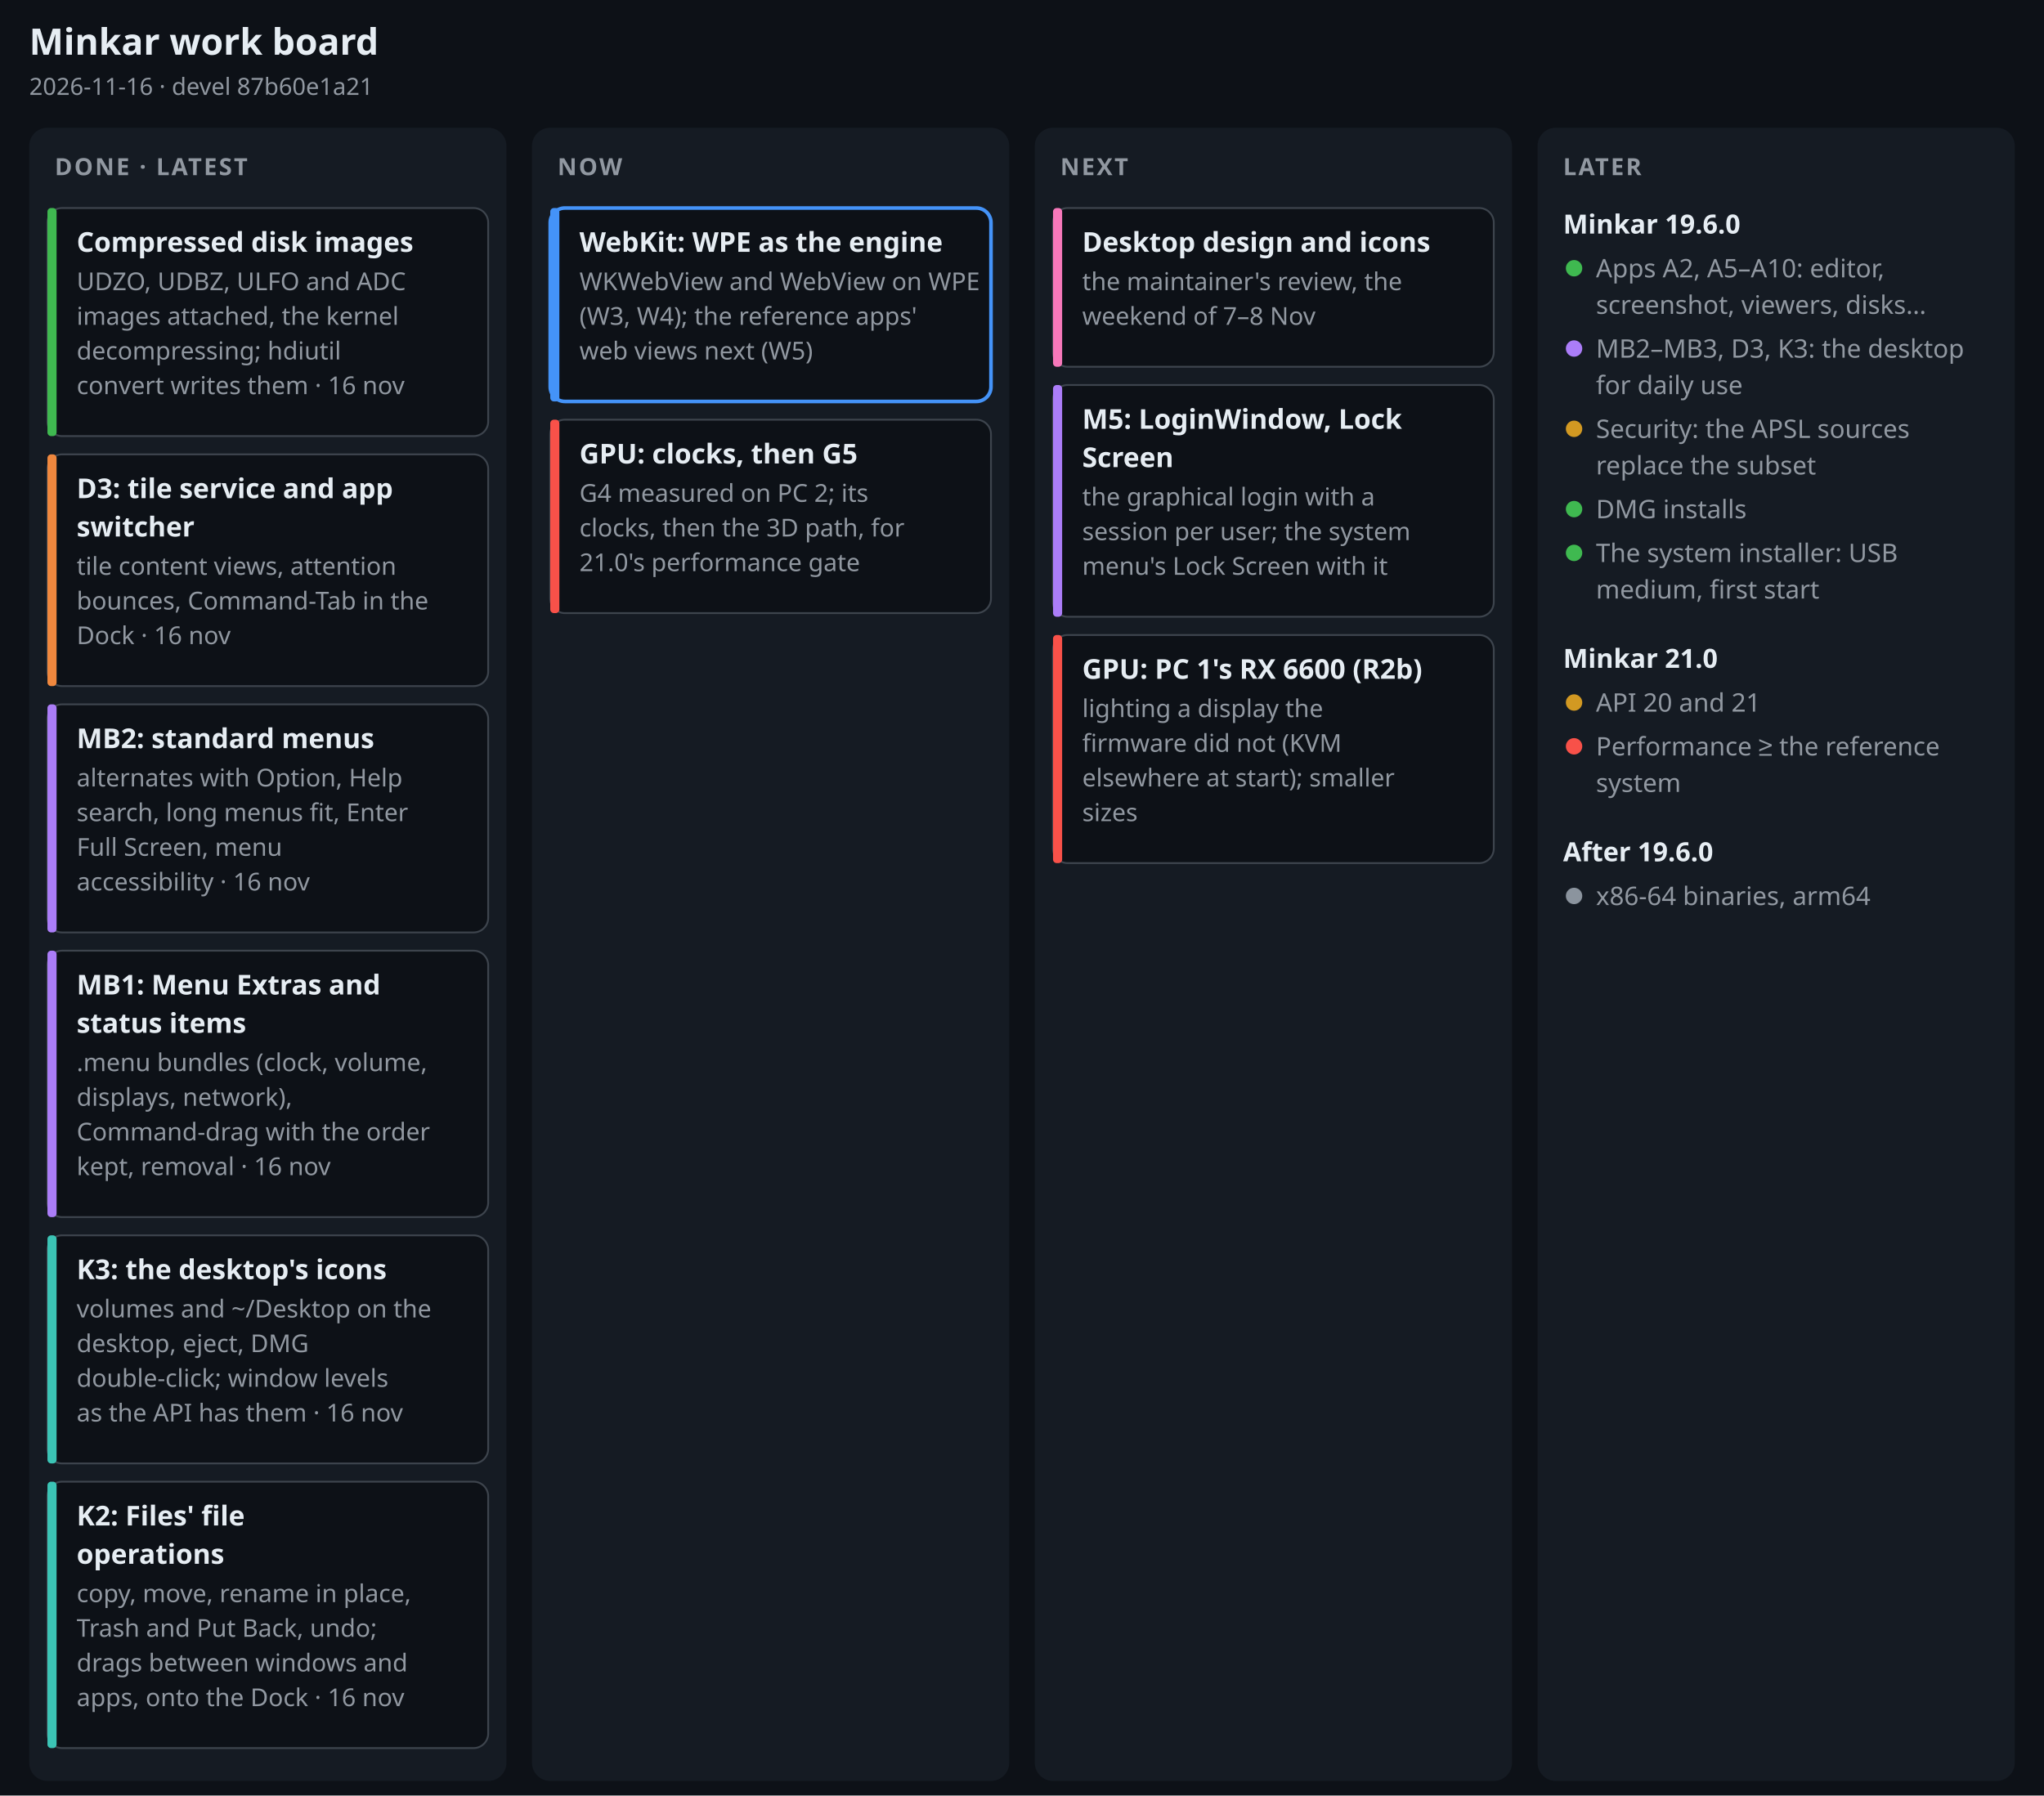
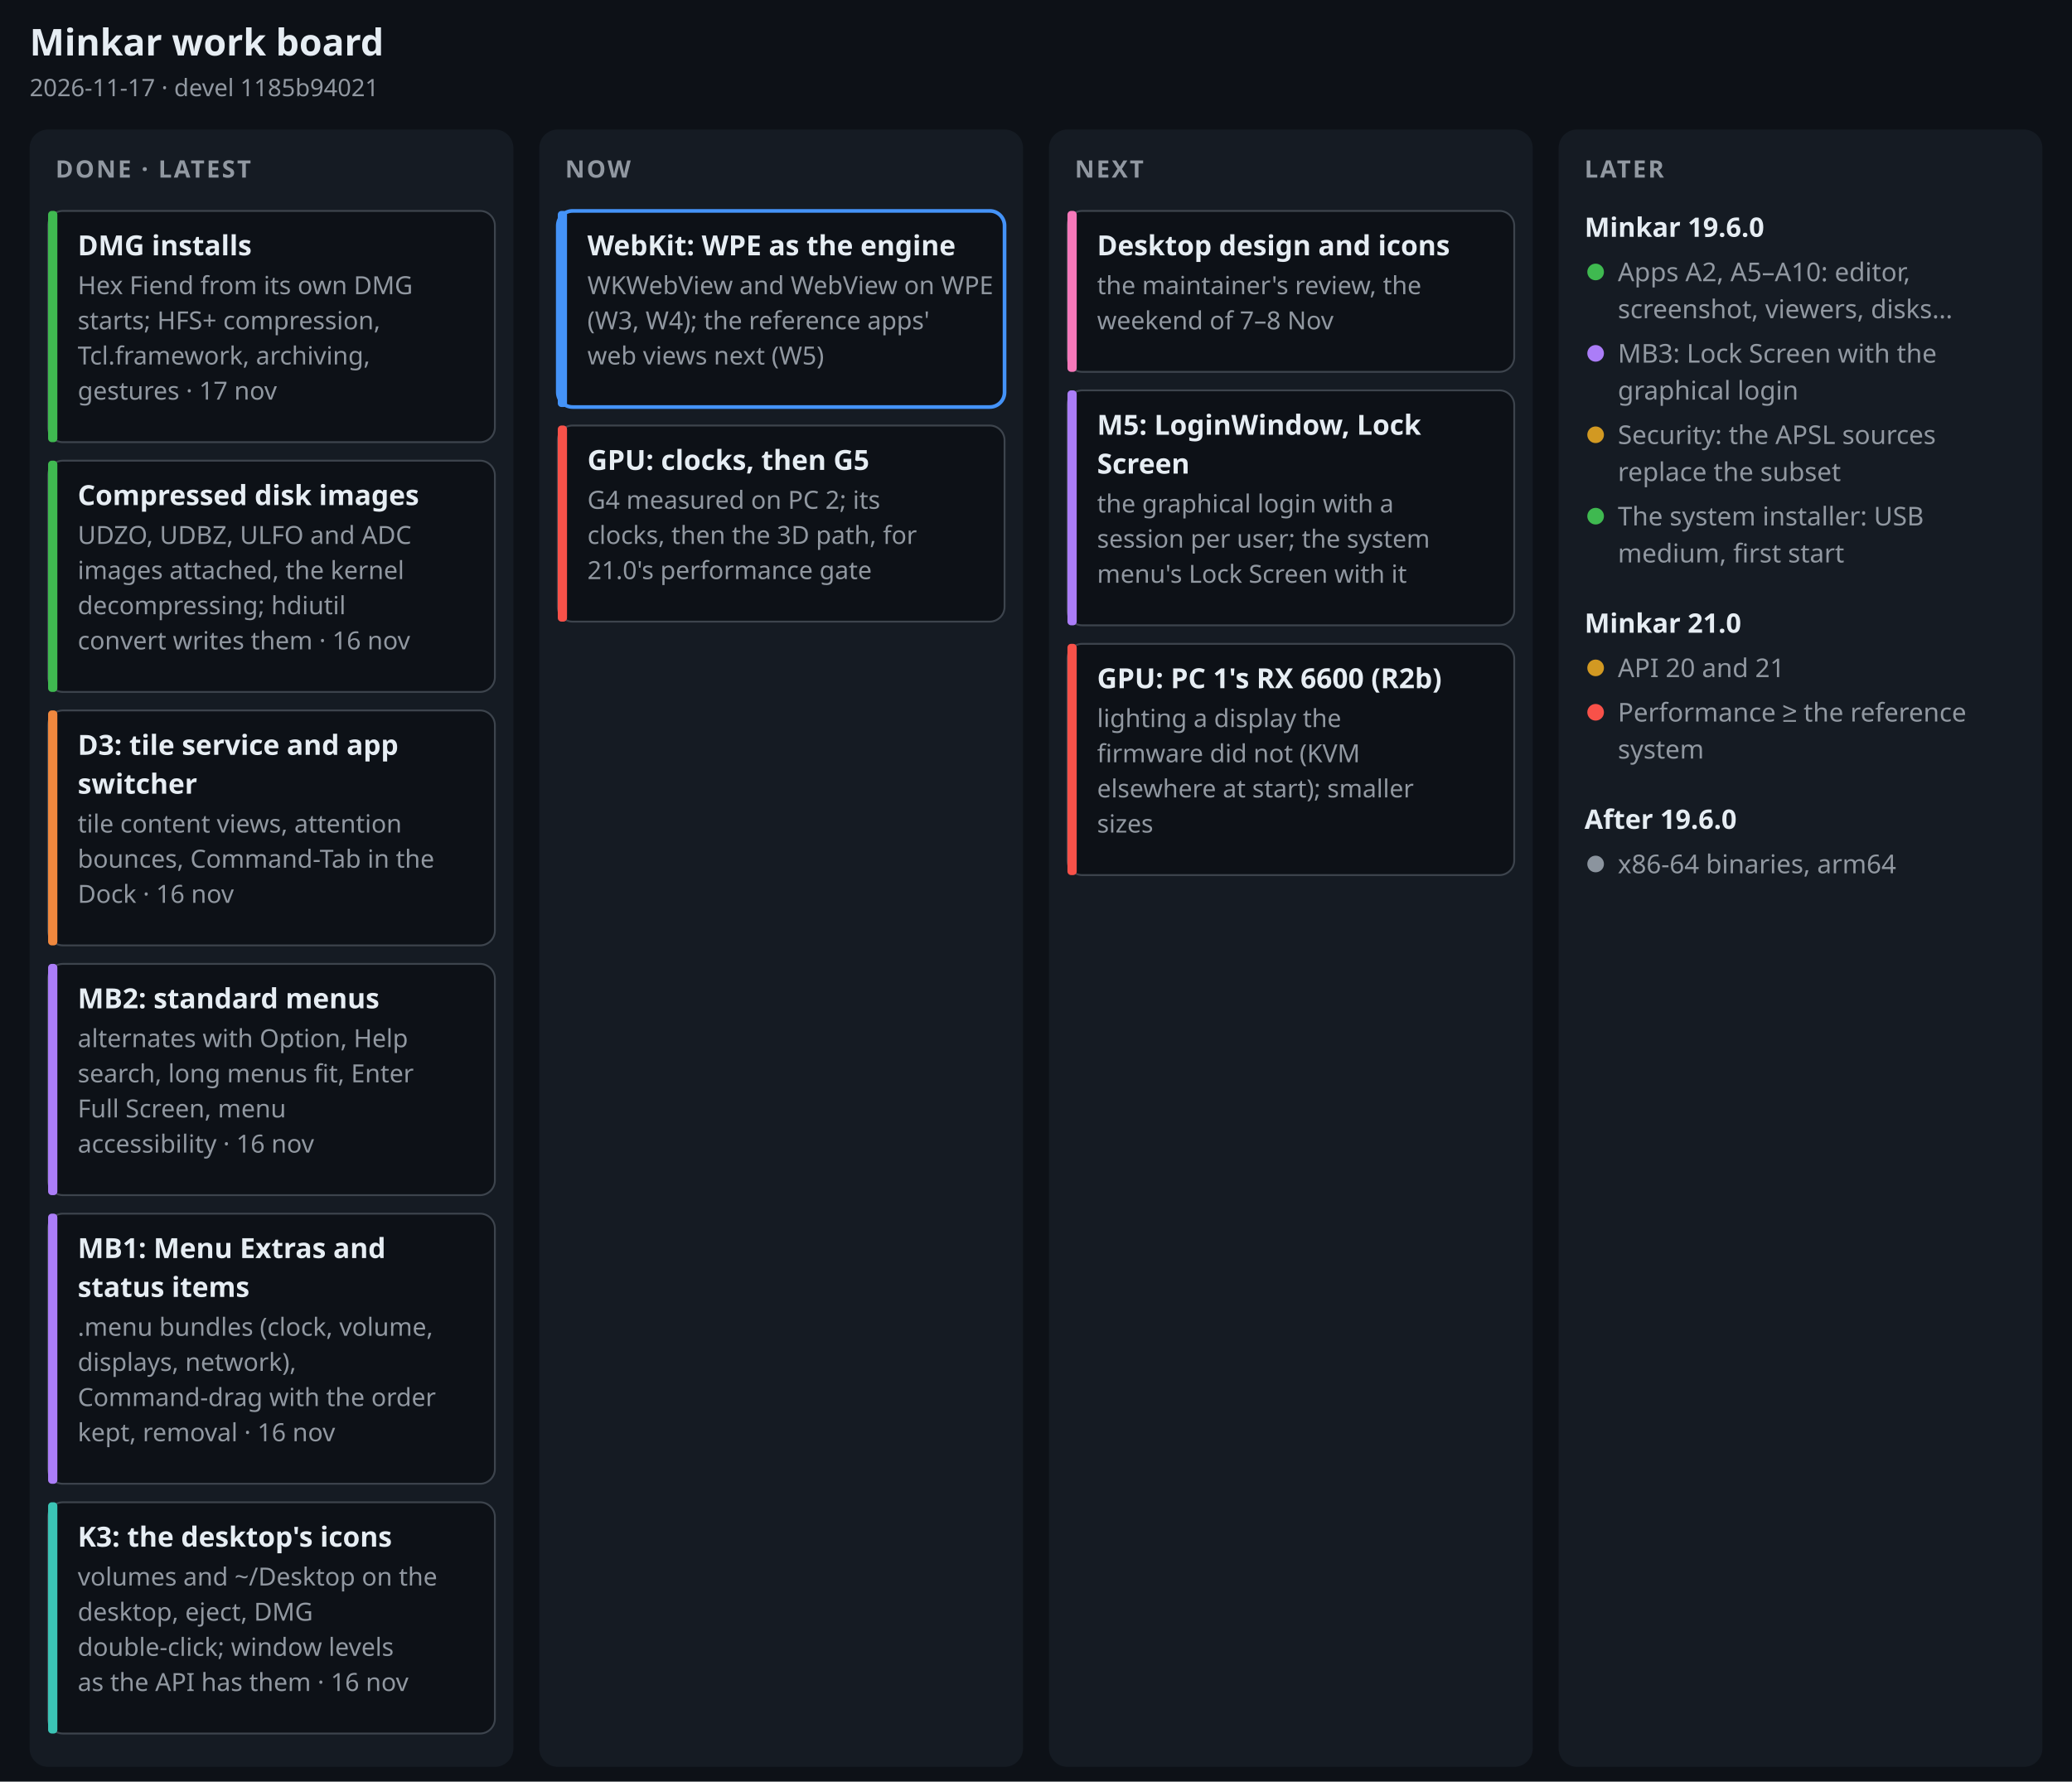
- <svg xmlns="http://www.w3.org/2000/svg" width="1120" height="984" viewBox="0 0 1120 984" font-family="-apple-system, BlinkMacSystemFont, 'Segoe UI', 'Noto Sans', Helvetica, Arial, sans-serif" role="img" aria-label="Minkar work board, 2026-11-16">
-   <rect width="1120" height="984" fill="#0d1117" />
+ <svg xmlns="http://www.w3.org/2000/svg" width="1120" height="963" viewBox="0 0 1120 963" font-family="-apple-system, BlinkMacSystemFont, 'Segoe UI', 'Noto Sans', Helvetica, Arial, sans-serif" role="img" aria-label="Minkar work board, 2026-11-17">
+   <rect width="1120" height="963" fill="#0d1117" />
  <text x="16" y="30" font-size="20" font-weight="700" fill="#e6edf3" text-anchor="start">Minkar work board</text>
-   <text x="16" y="52" font-size="13" font-weight="400" fill="#9198a1" text-anchor="start">2026-11-16 · devel 87b60e1a21</text>
-   <rect x="16" y="70" width="261.5" height="906" rx="10" fill="#151b23" />
+   <text x="16" y="52" font-size="13" font-weight="400" fill="#9198a1" text-anchor="start">2026-11-17 · devel 1185b94021</text>
+   <rect x="16" y="70" width="261.5" height="885" rx="10" fill="#151b23" />
  <text x="30" y="96" font-size="13" font-weight="700" fill="#9198a1" text-anchor="start" letter-spacing=".08em">DONE · LATEST</text>
  <rect x="26" y="114" width="241.5" height="125" rx="8" fill="#0d1117" stroke="#3d444d" stroke-width="1" />
  <rect x="26" y="114" width="5" height="125" rx="2" fill="#3fb950" />
-   <text x="42" y="138" font-size="15" font-weight="650" fill="#e6edf3" text-anchor="start">Compressed disk images</text>
-   <text x="42" y="159" font-size="13.5" font-weight="400" fill="#9198a1" text-anchor="start">UDZO, UDBZ, ULFO and ADC</text>
-   <text x="42" y="178" font-size="13.5" font-weight="400" fill="#9198a1" text-anchor="start">images attached, the kernel</text>
-   <text x="42" y="197" font-size="13.5" font-weight="400" fill="#9198a1" text-anchor="start">decompressing; hdiutil</text>
-   <text x="42" y="216" font-size="13.5" font-weight="400" fill="#9198a1" text-anchor="start">convert writes them · 16 nov</text>
-   <rect x="26" y="249" width="241.5" height="127" rx="8" fill="#0d1117" stroke="#3d444d" stroke-width="1" />
-   <rect x="26" y="249" width="5" height="127" rx="2" fill="#f0883e" />
-   <text x="42" y="273" font-size="15" font-weight="650" fill="#e6edf3" text-anchor="start">D3: tile service and app</text>
-   <text x="42" y="294" font-size="15" font-weight="650" fill="#e6edf3" text-anchor="start">switcher</text>
-   <text x="42" y="315" font-size="13.5" font-weight="400" fill="#9198a1" text-anchor="start">tile content views, attention</text>
-   <text x="42" y="334" font-size="13.5" font-weight="400" fill="#9198a1" text-anchor="start">bounces, Command-Tab in the</text>
-   <text x="42" y="353" font-size="13.5" font-weight="400" fill="#9198a1" text-anchor="start">Dock · 16 nov</text>
-   <rect x="26" y="386" width="241.5" height="125" rx="8" fill="#0d1117" stroke="#3d444d" stroke-width="1" />
-   <rect x="26" y="386" width="5" height="125" rx="2" fill="#ab7df8" />
-   <text x="42" y="410" font-size="15" font-weight="650" fill="#e6edf3" text-anchor="start">MB2: standard menus</text>
-   <text x="42" y="431" font-size="13.5" font-weight="400" fill="#9198a1" text-anchor="start">alternates with Option, Help</text>
-   <text x="42" y="450" font-size="13.5" font-weight="400" fill="#9198a1" text-anchor="start">search, long menus fit, Enter</text>
-   <text x="42" y="469" font-size="13.5" font-weight="400" fill="#9198a1" text-anchor="start">Full Screen, menu</text>
-   <text x="42" y="488" font-size="13.5" font-weight="400" fill="#9198a1" text-anchor="start">accessibility · 16 nov</text>
-   <rect x="26" y="521" width="241.5" height="146" rx="8" fill="#0d1117" stroke="#3d444d" stroke-width="1" />
-   <rect x="26" y="521" width="5" height="146" rx="2" fill="#ab7df8" />
-   <text x="42" y="545" font-size="15" font-weight="650" fill="#e6edf3" text-anchor="start">MB1: Menu Extras and</text>
-   <text x="42" y="566" font-size="15" font-weight="650" fill="#e6edf3" text-anchor="start">status items</text>
-   <text x="42" y="587" font-size="13.5" font-weight="400" fill="#9198a1" text-anchor="start">.menu bundles (clock, volume,</text>
-   <text x="42" y="606" font-size="13.5" font-weight="400" fill="#9198a1" text-anchor="start">displays, network),</text>
-   <text x="42" y="625" font-size="13.5" font-weight="400" fill="#9198a1" text-anchor="start">Command-drag with the order</text>
-   <text x="42" y="644" font-size="13.5" font-weight="400" fill="#9198a1" text-anchor="start">kept, removal · 16 nov</text>
-   <rect x="26" y="677" width="241.5" height="125" rx="8" fill="#0d1117" stroke="#3d444d" stroke-width="1" />
-   <rect x="26" y="677" width="5" height="125" rx="2" fill="#3bc4b5" />
-   <text x="42" y="701" font-size="15" font-weight="650" fill="#e6edf3" text-anchor="start">K3: the desktop's icons</text>
-   <text x="42" y="722" font-size="13.5" font-weight="400" fill="#9198a1" text-anchor="start">volumes and ~/Desktop on the</text>
-   <text x="42" y="741" font-size="13.5" font-weight="400" fill="#9198a1" text-anchor="start">desktop, eject, DMG</text>
-   <text x="42" y="760" font-size="13.5" font-weight="400" fill="#9198a1" text-anchor="start">double-click; window levels</text>
-   <text x="42" y="779" font-size="13.5" font-weight="400" fill="#9198a1" text-anchor="start">as the API has them · 16 nov</text>
-   <rect x="26" y="812" width="241.5" height="146" rx="8" fill="#0d1117" stroke="#3d444d" stroke-width="1" />
-   <rect x="26" y="812" width="5" height="146" rx="2" fill="#3bc4b5" />
-   <text x="42" y="836" font-size="15" font-weight="650" fill="#e6edf3" text-anchor="start">K2: Files' file</text>
-   <text x="42" y="857" font-size="15" font-weight="650" fill="#e6edf3" text-anchor="start">operations</text>
-   <text x="42" y="878" font-size="13.5" font-weight="400" fill="#9198a1" text-anchor="start">copy, move, rename in place,</text>
-   <text x="42" y="897" font-size="13.5" font-weight="400" fill="#9198a1" text-anchor="start">Trash and Put Back, undo;</text>
-   <text x="42" y="916" font-size="13.5" font-weight="400" fill="#9198a1" text-anchor="start">drags between windows and</text>
-   <text x="42" y="935" font-size="13.5" font-weight="400" fill="#9198a1" text-anchor="start">apps, onto the Dock · 16 nov</text>
-   <rect x="291.5" y="70" width="261.5" height="906" rx="10" fill="#151b23" />
+   <text x="42" y="138" font-size="15" font-weight="650" fill="#e6edf3" text-anchor="start">DMG installs</text>
+   <text x="42" y="159" font-size="13.5" font-weight="400" fill="#9198a1" text-anchor="start">Hex Fiend from its own DMG</text>
+   <text x="42" y="178" font-size="13.5" font-weight="400" fill="#9198a1" text-anchor="start">starts; HFS+ compression,</text>
+   <text x="42" y="197" font-size="13.5" font-weight="400" fill="#9198a1" text-anchor="start">Tcl.framework, archiving,</text>
+   <text x="42" y="216" font-size="13.5" font-weight="400" fill="#9198a1" text-anchor="start">gestures · 17 nov</text>
+   <rect x="26" y="249" width="241.5" height="125" rx="8" fill="#0d1117" stroke="#3d444d" stroke-width="1" />
+   <rect x="26" y="249" width="5" height="125" rx="2" fill="#3fb950" />
+   <text x="42" y="273" font-size="15" font-weight="650" fill="#e6edf3" text-anchor="start">Compressed disk images</text>
+   <text x="42" y="294" font-size="13.5" font-weight="400" fill="#9198a1" text-anchor="start">UDZO, UDBZ, ULFO and ADC</text>
+   <text x="42" y="313" font-size="13.5" font-weight="400" fill="#9198a1" text-anchor="start">images attached, the kernel</text>
+   <text x="42" y="332" font-size="13.5" font-weight="400" fill="#9198a1" text-anchor="start">decompressing; hdiutil</text>
+   <text x="42" y="351" font-size="13.5" font-weight="400" fill="#9198a1" text-anchor="start">convert writes them · 16 nov</text>
+   <rect x="26" y="384" width="241.5" height="127" rx="8" fill="#0d1117" stroke="#3d444d" stroke-width="1" />
+   <rect x="26" y="384" width="5" height="127" rx="2" fill="#f0883e" />
+   <text x="42" y="408" font-size="15" font-weight="650" fill="#e6edf3" text-anchor="start">D3: tile service and app</text>
+   <text x="42" y="429" font-size="15" font-weight="650" fill="#e6edf3" text-anchor="start">switcher</text>
+   <text x="42" y="450" font-size="13.5" font-weight="400" fill="#9198a1" text-anchor="start">tile content views, attention</text>
+   <text x="42" y="469" font-size="13.5" font-weight="400" fill="#9198a1" text-anchor="start">bounces, Command-Tab in the</text>
+   <text x="42" y="488" font-size="13.5" font-weight="400" fill="#9198a1" text-anchor="start">Dock · 16 nov</text>
+   <rect x="26" y="521" width="241.5" height="125" rx="8" fill="#0d1117" stroke="#3d444d" stroke-width="1" />
+   <rect x="26" y="521" width="5" height="125" rx="2" fill="#ab7df8" />
+   <text x="42" y="545" font-size="15" font-weight="650" fill="#e6edf3" text-anchor="start">MB2: standard menus</text>
+   <text x="42" y="566" font-size="13.5" font-weight="400" fill="#9198a1" text-anchor="start">alternates with Option, Help</text>
+   <text x="42" y="585" font-size="13.5" font-weight="400" fill="#9198a1" text-anchor="start">search, long menus fit, Enter</text>
+   <text x="42" y="604" font-size="13.5" font-weight="400" fill="#9198a1" text-anchor="start">Full Screen, menu</text>
+   <text x="42" y="623" font-size="13.5" font-weight="400" fill="#9198a1" text-anchor="start">accessibility · 16 nov</text>
+   <rect x="26" y="656" width="241.5" height="146" rx="8" fill="#0d1117" stroke="#3d444d" stroke-width="1" />
+   <rect x="26" y="656" width="5" height="146" rx="2" fill="#ab7df8" />
+   <text x="42" y="680" font-size="15" font-weight="650" fill="#e6edf3" text-anchor="start">MB1: Menu Extras and</text>
+   <text x="42" y="701" font-size="15" font-weight="650" fill="#e6edf3" text-anchor="start">status items</text>
+   <text x="42" y="722" font-size="13.5" font-weight="400" fill="#9198a1" text-anchor="start">.menu bundles (clock, volume,</text>
+   <text x="42" y="741" font-size="13.5" font-weight="400" fill="#9198a1" text-anchor="start">displays, network),</text>
+   <text x="42" y="760" font-size="13.5" font-weight="400" fill="#9198a1" text-anchor="start">Command-drag with the order</text>
+   <text x="42" y="779" font-size="13.5" font-weight="400" fill="#9198a1" text-anchor="start">kept, removal · 16 nov</text>
+   <rect x="26" y="812" width="241.5" height="125" rx="8" fill="#0d1117" stroke="#3d444d" stroke-width="1" />
+   <rect x="26" y="812" width="5" height="125" rx="2" fill="#3bc4b5" />
+   <text x="42" y="836" font-size="15" font-weight="650" fill="#e6edf3" text-anchor="start">K3: the desktop's icons</text>
+   <text x="42" y="857" font-size="13.5" font-weight="400" fill="#9198a1" text-anchor="start">volumes and ~/Desktop on the</text>
+   <text x="42" y="876" font-size="13.5" font-weight="400" fill="#9198a1" text-anchor="start">desktop, eject, DMG</text>
+   <text x="42" y="895" font-size="13.5" font-weight="400" fill="#9198a1" text-anchor="start">double-click; window levels</text>
+   <text x="42" y="914" font-size="13.5" font-weight="400" fill="#9198a1" text-anchor="start">as the API has them · 16 nov</text>
+   <rect x="291.5" y="70" width="261.5" height="885" rx="10" fill="#151b23" />
  <text x="305.5" y="96" font-size="13" font-weight="700" fill="#9198a1" text-anchor="start" letter-spacing=".08em">NOW</text>
  <rect x="301.5" y="114" width="241.5" height="106" rx="8" fill="#0d1117" stroke="#4493f8" stroke-width="2" />
  <rect x="301.5" y="114" width="5" height="106" rx="2" fill="#4493f8" />
  <text x="317.5" y="138" font-size="15" font-weight="650" fill="#e6edf3" text-anchor="start">WebKit: WPE as the engine</text>
  <text x="317.5" y="159" font-size="13.5" font-weight="400" fill="#9198a1" text-anchor="start">WKWebView and WebView on WPE</text>
  <text x="317.5" y="178" font-size="13.5" font-weight="400" fill="#9198a1" text-anchor="start">(W3, W4); the reference apps'</text>
  <text x="317.5" y="197" font-size="13.5" font-weight="400" fill="#9198a1" text-anchor="start">web views next (W5)</text>
  <rect x="301.5" y="230" width="241.5" height="106" rx="8" fill="#0d1117" stroke="#3d444d" stroke-width="1" />
  <rect x="301.5" y="230" width="5" height="106" rx="2" fill="#f85149" />
  <text x="317.5" y="254" font-size="15" font-weight="650" fill="#e6edf3" text-anchor="start">GPU: clocks, then G5</text>
  <text x="317.5" y="275" font-size="13.5" font-weight="400" fill="#9198a1" text-anchor="start">G4 measured on PC 2; its</text>
  <text x="317.5" y="294" font-size="13.5" font-weight="400" fill="#9198a1" text-anchor="start">clocks, then the 3D path, for</text>
  <text x="317.5" y="313" font-size="13.5" font-weight="400" fill="#9198a1" text-anchor="start">21.0's performance gate</text>
-   <rect x="567" y="70" width="261.5" height="906" rx="10" fill="#151b23" />
+   <rect x="567" y="70" width="261.5" height="885" rx="10" fill="#151b23" />
  <text x="581" y="96" font-size="13" font-weight="700" fill="#9198a1" text-anchor="start" letter-spacing=".08em">NEXT</text>
  <rect x="577" y="114" width="241.5" height="87" rx="8" fill="#0d1117" stroke="#3d444d" stroke-width="1" />
  <rect x="577" y="114" width="5" height="87" rx="2" fill="#f778ba" />
  <text x="593" y="138" font-size="15" font-weight="650" fill="#e6edf3" text-anchor="start">Desktop design and icons</text>
  <text x="593" y="159" font-size="13.5" font-weight="400" fill="#9198a1" text-anchor="start">the maintainer's review, the</text>
  <text x="593" y="178" font-size="13.5" font-weight="400" fill="#9198a1" text-anchor="start">weekend of 7–8 Nov</text>
  <rect x="577" y="211" width="241.5" height="127" rx="8" fill="#0d1117" stroke="#3d444d" stroke-width="1" />
  <rect x="577" y="211" width="5" height="127" rx="2" fill="#ab7df8" />
  <text x="593" y="235" font-size="15" font-weight="650" fill="#e6edf3" text-anchor="start">M5: LoginWindow, Lock</text>
  <text x="593" y="256" font-size="15" font-weight="650" fill="#e6edf3" text-anchor="start">Screen</text>
  <text x="593" y="277" font-size="13.5" font-weight="400" fill="#9198a1" text-anchor="start">the graphical login with a</text>
  <text x="593" y="296" font-size="13.5" font-weight="400" fill="#9198a1" text-anchor="start">session per user; the system</text>
  <text x="593" y="315" font-size="13.5" font-weight="400" fill="#9198a1" text-anchor="start">menu's Lock Screen with it</text>
  <rect x="577" y="348" width="241.5" height="125" rx="8" fill="#0d1117" stroke="#3d444d" stroke-width="1" />
  <rect x="577" y="348" width="5" height="125" rx="2" fill="#f85149" />
  <text x="593" y="372" font-size="15" font-weight="650" fill="#e6edf3" text-anchor="start">GPU: PC 1's RX 6600 (R2b)</text>
  <text x="593" y="393" font-size="13.5" font-weight="400" fill="#9198a1" text-anchor="start">lighting a display the</text>
  <text x="593" y="412" font-size="13.5" font-weight="400" fill="#9198a1" text-anchor="start">firmware did not (KVM</text>
  <text x="593" y="431" font-size="13.5" font-weight="400" fill="#9198a1" text-anchor="start">elsewhere at start); smaller</text>
  <text x="593" y="450" font-size="13.5" font-weight="400" fill="#9198a1" text-anchor="start">sizes</text>
-   <rect x="842.5" y="70" width="261.5" height="906" rx="10" fill="#151b23" />
+   <rect x="842.5" y="70" width="261.5" height="885" rx="10" fill="#151b23" />
  <text x="856.5" y="96" font-size="13" font-weight="700" fill="#9198a1" text-anchor="start" letter-spacing=".08em">LATER</text>
  <text x="856.5" y="128" font-size="14.5" font-weight="700" fill="#e6edf3" text-anchor="start">Minkar 19.6.0</text>
  <circle cx="862.5" cy="147" r="4.5" fill="#3fb950" />
  <text x="874.5" y="152" font-size="14" font-weight="400" fill="#9198a1" text-anchor="start">Apps A2, A5–A10: editor,</text>
  <text x="874.5" y="172" font-size="14" font-weight="400" fill="#9198a1" text-anchor="start">screenshot, viewers, disks…</text>
  <circle cx="862.5" cy="191" r="4.5" fill="#ab7df8" />
-   <text x="874.5" y="196" font-size="14" font-weight="400" fill="#9198a1" text-anchor="start">MB2–MB3, D3, K3: the desktop</text>
-   <text x="874.5" y="216" font-size="14" font-weight="400" fill="#9198a1" text-anchor="start">for daily use</text>
+   <text x="874.5" y="196" font-size="14" font-weight="400" fill="#9198a1" text-anchor="start">MB3: Lock Screen with the</text>
+   <text x="874.5" y="216" font-size="14" font-weight="400" fill="#9198a1" text-anchor="start">graphical login</text>
  <circle cx="862.5" cy="235" r="4.5" fill="#d29922" />
  <text x="874.5" y="240" font-size="14" font-weight="400" fill="#9198a1" text-anchor="start">Security: the APSL sources</text>
  <text x="874.5" y="260" font-size="14" font-weight="400" fill="#9198a1" text-anchor="start">replace the subset</text>
  <circle cx="862.5" cy="279" r="4.5" fill="#3fb950" />
-   <text x="874.5" y="284" font-size="14" font-weight="400" fill="#9198a1" text-anchor="start">DMG installs</text>
-   <circle cx="862.5" cy="303" r="4.5" fill="#3fb950" />
-   <text x="874.5" y="308" font-size="14" font-weight="400" fill="#9198a1" text-anchor="start">The system installer: USB</text>
-   <text x="874.5" y="328" font-size="14" font-weight="400" fill="#9198a1" text-anchor="start">medium, first start</text>
-   <text x="856.5" y="366" font-size="14.5" font-weight="700" fill="#e6edf3" text-anchor="start">Minkar 21.0</text>
-   <circle cx="862.5" cy="385" r="4.5" fill="#d29922" />
-   <text x="874.5" y="390" font-size="14" font-weight="400" fill="#9198a1" text-anchor="start">API 20 and 21</text>
-   <circle cx="862.5" cy="409" r="4.5" fill="#f85149" />
-   <text x="874.5" y="414" font-size="14" font-weight="400" fill="#9198a1" text-anchor="start">Performance ≥ the reference</text>
-   <text x="874.5" y="434" font-size="14" font-weight="400" fill="#9198a1" text-anchor="start">system</text>
-   <text x="856.5" y="472" font-size="14.5" font-weight="700" fill="#e6edf3" text-anchor="start">After 19.6.0</text>
-   <circle cx="862.5" cy="491" r="4.5" fill="#8b949e" />
-   <text x="874.5" y="496" font-size="14" font-weight="400" fill="#9198a1" text-anchor="start">x86-64 binaries, arm64</text>
+   <text x="874.5" y="284" font-size="14" font-weight="400" fill="#9198a1" text-anchor="start">The system installer: USB</text>
+   <text x="874.5" y="304" font-size="14" font-weight="400" fill="#9198a1" text-anchor="start">medium, first start</text>
+   <text x="856.5" y="342" font-size="14.5" font-weight="700" fill="#e6edf3" text-anchor="start">Minkar 21.0</text>
+   <circle cx="862.5" cy="361" r="4.5" fill="#d29922" />
+   <text x="874.5" y="366" font-size="14" font-weight="400" fill="#9198a1" text-anchor="start">API 20 and 21</text>
+   <circle cx="862.5" cy="385" r="4.5" fill="#f85149" />
+   <text x="874.5" y="390" font-size="14" font-weight="400" fill="#9198a1" text-anchor="start">Performance ≥ the reference</text>
+   <text x="874.5" y="410" font-size="14" font-weight="400" fill="#9198a1" text-anchor="start">system</text>
+   <text x="856.5" y="448" font-size="14.5" font-weight="700" fill="#e6edf3" text-anchor="start">After 19.6.0</text>
+   <circle cx="862.5" cy="467" r="4.5" fill="#8b949e" />
+   <text x="874.5" y="472" font-size="14" font-weight="400" fill="#9198a1" text-anchor="start">x86-64 binaries, arm64</text>
</svg>
